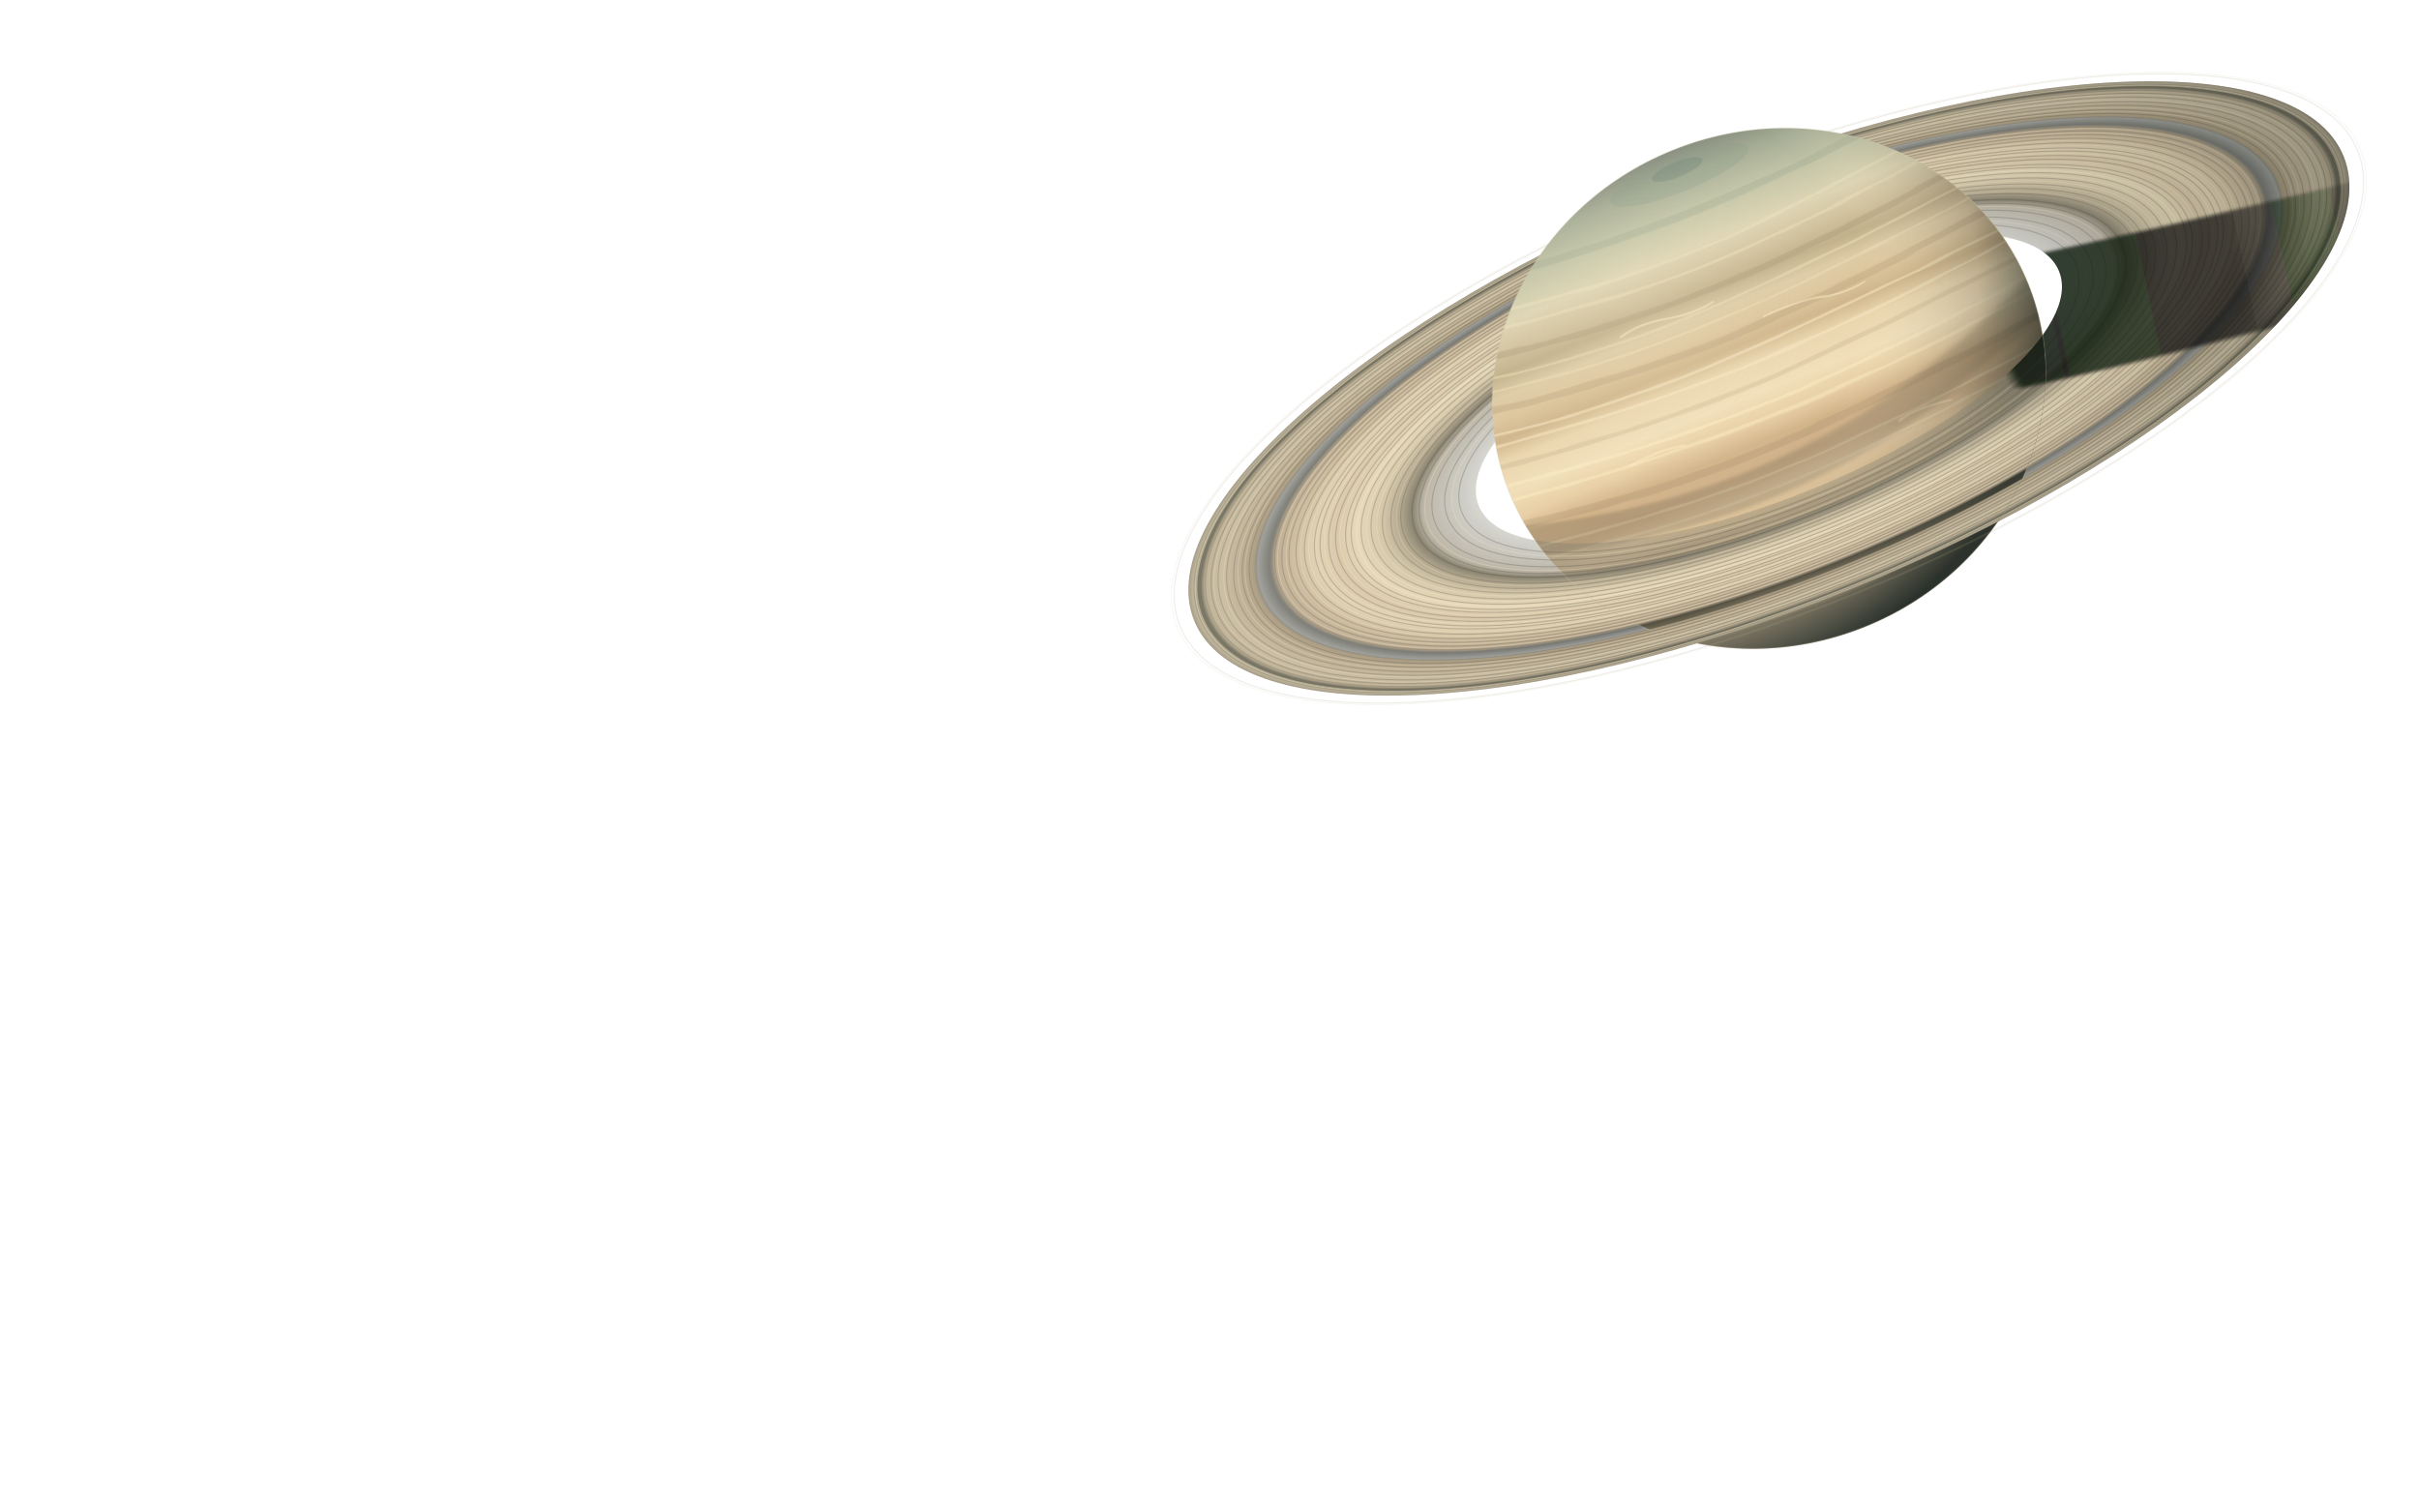
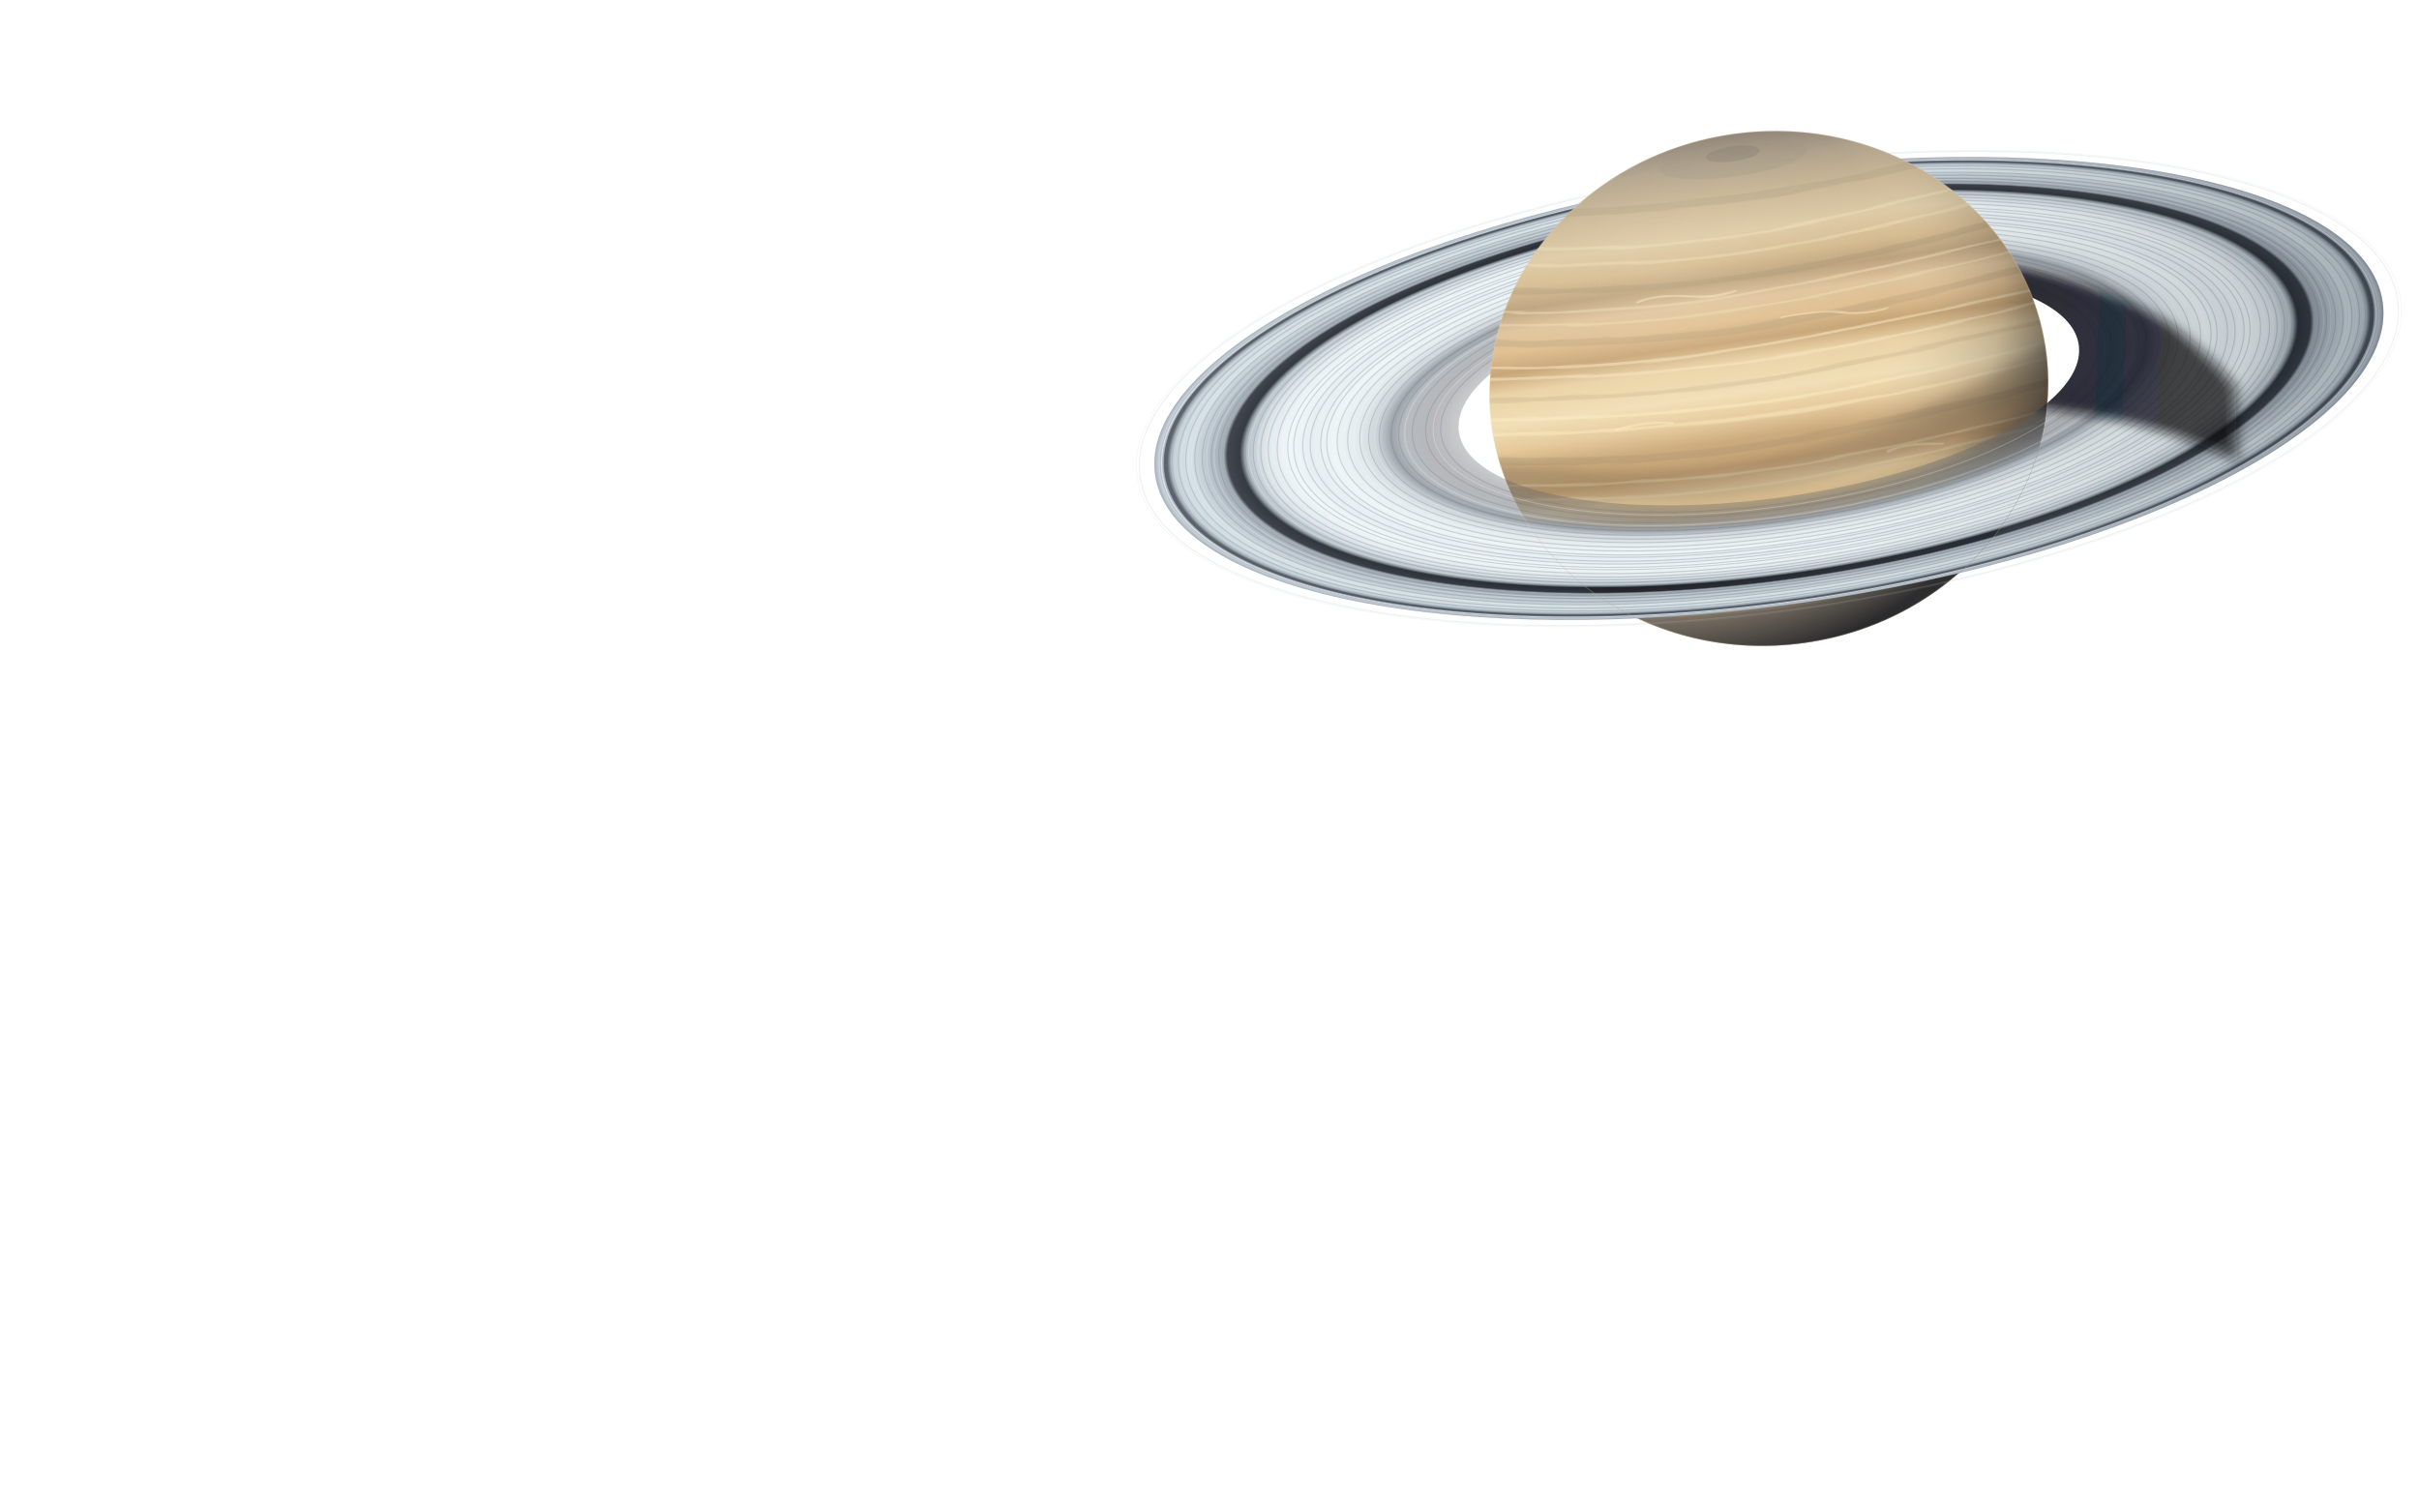
<svg xmlns="http://www.w3.org/2000/svg" viewBox="0 0 1600 1000" fill="none">
  <defs>
    <ellipse id="globe" rx="185" ry="170" />
    <clipPath id="disc">
      <use href="#globe" />
    </clipPath>
    <clipPath id="front">
      <path d="M-440 0H440V180H-440Z" />
    </clipPath>
    <clipPath id="annulus">
      <path clip-rule="evenodd" d="M410 0A410 143.5 0 1 1-410 0A410 143.5 0 1 1 410 0ZM207 0A207 72.45 0 1 0-207 0A207 72.45 0 1 0 207 0Z" />
    </clipPath>
    <linearGradient id="clouds" x1="0" y1="-170" x2="0" y2="170" gradientUnits="userSpaceOnUse">
-       <stop stop-color="#868d7e" />
-       <stop offset=".055" stop-color="#a6ad95" />
-       <stop offset=".12" stop-color="#c2c4a7" />
-       <stop offset=".19" stop-color="#ddd4b3" />
-       <stop offset=".24" stop-color="#d1c29e" />
-       <stop offset=".28" stop-color="#c1b08a" />
-       <stop offset=".32" stop-color="#ddcba6" />
-       <stop offset=".36" stop-color="#ddc69e" />
-       <stop offset=".4" stop-color="#cfb58b" />
-       <stop offset=".44" stop-color="#ead6af" />
-       <stop offset=".5" stop-color="#f1dfba" />
-       <stop offset=".55" stop-color="#e8cfa5" />
-       <stop offset=".59" stop-color="#d3b48a" />
-       <stop offset=".64" stop-color="#cfb18a" />
-       <stop offset=".68" stop-color="#e0c69f" />
-       <stop offset=".73" stop-color="#d9bd93" />
-       <stop offset=".78" stop-color="#bfa57e" />
-       <stop offset=".84" stop-color="#c3ad89" />
-       <stop offset=".9" stop-color="#b8a88b" />
-       <stop offset="1" stop-color="#9d9784" />
+       <stop stop-color="#8d8376" />
+       <stop offset=".055" stop-color="#afa18b" />
+       <stop offset=".12" stop-color="#c9b695" />
+       <stop offset=".19" stop-color="#ddcaa6" />
+       <stop offset=".24" stop-color="#d5bb91" />
+       <stop offset=".28" stop-color="#bca27d" />
+       <stop offset=".32" stop-color="#dfc49d" />
+       <stop offset=".36" stop-color="#dfbf91" />
+       <stop offset=".4" stop-color="#c6a475" />
+       <stop offset=".44" stop-color="#ead2a6" />
+       <stop offset=".5" stop-color="#f1dfb6" />
+       <stop offset=".55" stop-color="#e5c99b" />
+       <stop offset=".59" stop-color="#caaa7c" />
+       <stop offset=".64" stop-color="#c5a173" />
+       <stop offset=".68" stop-color="#e2c89a" />
+       <stop offset=".73" stop-color="#d4b585" />
+       <stop offset=".78" stop-color="#b59b78" />
+       <stop offset=".84" stop-color="#bda684" />
+       <stop offset=".9" stop-color="#b3a38c" />
+       <stop offset="1" stop-color="#968b7c" />
    </linearGradient>
    <radialGradient id="globe-light" cx=".34" cy=".27" r=".76">
-       <stop stop-color="#fff7db" stop-opacity=".16" />
-       <stop offset=".53" stop-color="#fff7db" stop-opacity="0" />
-       <stop offset=".8" stop-color="#272a24" stop-opacity=".22" />
-       <stop offset="1" stop-color="#101a17" stop-opacity=".82" />
+       <stop stop-color="#fff2d6" stop-opacity=".16" />
+       <stop offset=".53" stop-color="#fff2d6" stop-opacity="0" />
+       <stop offset=".8" stop-color="#302c29" stop-opacity=".22" />
+       <stop offset="1" stop-color="#12151b" stop-opacity=".82" />
    </radialGradient>
    <radialGradient id="ring-colours" cx="0" cy="0" r="410" gradientUnits="userSpaceOnUse" gradientTransform="scale(1 .35)">
-       <stop offset=".5" stop-color="#706f61" stop-opacity=".28" />
-       <stop offset=".55" stop-color="#8b8675" stop-opacity=".48" />
-       <stop offset=".595" stop-color="#958b76" stop-opacity=".65" />
-       <stop offset=".615" stop-color="#827c6b" />
-       <stop offset=".635" stop-color="#ada28a" />
-       <stop offset=".665" stop-color="#d0c3a6" />
-       <stop offset=".71" stop-color="#e5d7b8" />
-       <stop offset=".745" stop-color="#d7c6a8" />
-       <stop offset=".78" stop-color="#e0d1b2" />
-       <stop offset=".82" stop-color="#cab99c" />
-       <stop offset=".851" stop-color="#b8a88f" />
-       <stop offset=".861" stop-color="#292b25" stop-opacity=".65" />
-       <stop offset=".881" stop-color="#292b25" stop-opacity=".48" />
-       <stop offset=".887" stop-color="#a4967d" />
-       <stop offset=".91" stop-color="#b6a88e" />
-       <stop offset=".944" stop-color="#c6b99f" />
-       <stop offset=".971" stop-color="#b9ac92" />
-       <stop offset=".979" stop-color="#6b6859" />
-       <stop offset=".984" stop-color="#6b6859" />
-       <stop offset=".988" stop-color="#c5baa0" />
-       <stop offset="1" stop-color="#9b927e" />
+       <stop offset=".5" stop-color="#45494f" stop-opacity=".28" />
+       <stop offset=".55" stop-color="#62666c" stop-opacity=".48" />
+       <stop offset=".595" stop-color="#8c949b" stop-opacity=".65" />
+       <stop offset=".615" stop-color="#989fa5" />
+       <stop offset=".635" stop-color="#c5cdd2" />
+       <stop offset=".665" stop-color="#e1e8eb" />
+       <stop offset=".71" stop-color="#edf4f6" />
+       <stop offset=".745" stop-color="#e4edf1" />
+       <stop offset=".78" stop-color="#f0f6f8" />
+       <stop offset=".82" stop-color="#dce5e9" />
+       <stop offset=".851" stop-color="#aeb9c1" />
+       <stop offset=".861" stop-color="#171c25" stop-opacity=".95" />
+       <stop offset=".881" stop-color="#171c25" stop-opacity=".9" />
+       <stop offset=".887" stop-color="#98a2ac" />
+       <stop offset=".91" stop-color="#b0bbc4" />
+       <stop offset=".944" stop-color="#d4dfe5" />
+       <stop offset=".971" stop-color="#becbd3" />
+       <stop offset=".979" stop-color="#48505b" />
+       <stop offset=".984" stop-color="#48505b" />
+       <stop offset=".988" stop-color="#dce5ea" />
+       <stop offset="1" stop-color="#9ca7b3" />
    </radialGradient>
    <linearGradient id="ring-light" x1="-410" y1="-80" x2="410" y2="95" gradientUnits="userSpaceOnUse">
-       <stop stop-color="#fff5d6" stop-opacity=".12" />
-       <stop offset=".4" stop-color="#fff5d6" stop-opacity="0" />
-       <stop offset="1" stop-color="#101913" stop-opacity=".27" />
+       <stop stop-color="#f5fbff" stop-opacity=".12" />
+       <stop offset=".4" stop-color="#f5fbff" stop-opacity="0" />
+       <stop offset="1" stop-color="#111924" stop-opacity=".27" />
    </linearGradient>
    <linearGradient id="cast-shadow" x1="150" y1="20" x2="404" y2="65" gradientUnits="userSpaceOnUse">
-       <stop stop-color="#0b1210" stop-opacity=".84" />
-       <stop offset=".65" stop-color="#0b1210" stop-opacity=".7" />
-       <stop offset="1" stop-color="#0b1210" stop-opacity=".12" />
+       <stop stop-color="#070e17" stop-opacity=".84" />
+       <stop offset=".65" stop-color="#070e17" stop-opacity=".7" />
+       <stop offset="1" stop-color="#070e17" stop-opacity=".12" />
    </linearGradient>
    <filter id="cloud-detail" x="-4%" y="-15%" width="108%" height="130%">
      <feTurbulence type="fractalNoise" baseFrequency=".018 .23" numOctaves="2" seed="12" result="waves" />
      <feDisplacementMap in="SourceGraphic" in2="waves" scale="2.5" xChannelSelector="R" yChannelSelector="G" />
      <feGaussianBlur stdDeviation=".28" />
    </filter>
    <filter id="shadow-edge">
-       <feGaussianBlur stdDeviation="2" />
+       <feGaussianBlur stdDeviation="4" />
    </filter>
    <g id="rings">
      <g clip-path="url(#annulus)">
        <ellipse rx="410" ry="143.5" fill="url(#ring-colours)" />
-         <g stroke="#4a493c" stroke-opacity=".27" stroke-width=".75">
+         <g stroke="#68727d" stroke-opacity=".27" stroke-width=".75">
          <ellipse rx="219" ry="76.65" />
          <ellipse rx="229" ry="80.15" />
          <ellipse rx="238" ry="83.3" />
          <ellipse rx="247" ry="86.45" />
          <ellipse rx="252" ry="88.2" />
          <ellipse rx="260" ry="91" />
          <ellipse rx="267" ry="93.45" />
          <ellipse rx="273" ry="95.55" />
          <ellipse rx="281" ry="98.35" />
          <ellipse rx="288" ry="100.8" />
          <ellipse rx="295" ry="103.25" />
          <ellipse rx="299" ry="104.65" />
          <ellipse rx="306" ry="107.1" />
          <ellipse rx="311" ry="108.85" />
          <ellipse rx="317" ry="110.95" />
          <ellipse rx="321" ry="112.35" />
          <ellipse rx="328" ry="114.8" />
          <ellipse rx="334" ry="116.9" />
          <ellipse rx="339" ry="118.65" />
          <ellipse rx="344" ry="120.4" />
          <ellipse rx="349" ry="122.15" />
          <ellipse rx="367" ry="128.45" />
          <ellipse rx="372" ry="130.2" />
          <ellipse rx="378" ry="132.3" />
          <ellipse rx="383" ry="134.05" />
          <ellipse rx="389" ry="136.15" />
          <ellipse rx="394" ry="137.9" />
          <ellipse rx="398" ry="139.3" />
          <ellipse rx="406" ry="142.1" />
        </g>
-         <g stroke="#fff1ce" stroke-opacity=".26" stroke-width=".65">
+         <g stroke="#f6fbff" stroke-opacity=".26" stroke-width=".65">
          <ellipse rx="224" ry="78.4" />
          <ellipse rx="243" ry="85.05" />
          <ellipse rx="263" ry="92.05" />
          <ellipse rx="277" ry="96.95" />
          <ellipse rx="284" ry="99.4" />
          <ellipse rx="291" ry="101.85" />
          <ellipse rx="303" ry="106.05" />
          <ellipse rx="314" ry="109.9" />
          <ellipse rx="325" ry="113.75" />
          <ellipse rx="331" ry="115.85" />
          <ellipse rx="341" ry="119.35" />
          <ellipse rx="347" ry="121.45" />
          <ellipse rx="370" ry="129.5" />
          <ellipse rx="375" ry="131.25" />
          <ellipse rx="385" ry="134.75" />
          <ellipse rx="392" ry="137.2" />
          <ellipse rx="404" ry="141.4" />
        </g>
        <ellipse rx="410" ry="143.5" fill="url(#ring-light)" />
-         <path d="M143-26Q253-5 431 21L441 101Q273 83 153 62Z" fill="url(#cast-shadow)" filter="url(#shadow-edge)" />
+         <path d="M154-63Q221-44 270-4Q291 17 306 42L300 91Q249 54 160 34Z" fill="url(#cast-shadow)" filter="url(#shadow-edge)" />
      </g>
-       <ellipse rx="420" ry="147" stroke="#b3a78b" stroke-opacity=".21" stroke-width=".75" />
-       <ellipse rx="422" ry="147.7" stroke="#b3a78b" stroke-opacity=".12" stroke-width=".55" />
+       <ellipse rx="420" ry="147" stroke="#aebcc5" stroke-opacity=".21" stroke-width=".75" />
+       <ellipse rx="422" ry="147.7" stroke="#aebcc5" stroke-opacity=".12" stroke-width=".55" />
    </g>
  </defs>
-   <g transform="translate(1170 257) rotate(-22)">
+   <g transform="translate(1170 257) rotate(-8)">
    <use href="#rings" />
    <g clip-path="url(#disc)">
      <use href="#globe" fill="url(#clouds)" />
      <g filter="url(#cloud-detail)" stroke-linecap="round">
-         <path d="M-160-139Q0-116 160-139" stroke="#a3ab91" stroke-width="5" opacity=".4" />
+         <path d="M-160-139Q0-116 160-139" stroke="#ac9e88" stroke-width="5" opacity=".4" />
        <path d="M-180-119Q-56-99 13-103T180-119M-188-109Q-58-88 28-92T188-109" stroke="#efe3bd" stroke-width="2" opacity=".43" />
        <path d="M-190-92Q-70-72 24-76T190-92" stroke="#a49373" stroke-width="4" opacity=".34" />
        <path d="M-195-80Q-103-61-11-64T195-80M-198-71Q-90-51 9-55T198-71" stroke="#ecdbb4" stroke-width="1.6" opacity=".56" />
        <path d="M-196-58Q-74-38 18-42T196-58" stroke="#b19b77" stroke-width="4.5" opacity=".35" />
        <path d="M-200-42Q-99-25-1-29T200-42M-200-34Q-65-16 32-20T200-34" stroke="#f8e8c5" stroke-width="1.8" opacity=".55" />
        <path d="M-201-20Q-60-2 24-7T201-20" stroke="#bca783" stroke-width="3" opacity=".28" />
        <path d="M-200-7Q-65 11 26 8T200-7M-200 3Q-70 20 31 17T200 3" stroke="#fff0c9" stroke-width="2.2" opacity=".42" />
        <path d="M-200 20Q-85 40 6 36T200 20" stroke="#a68d6b" stroke-width="5" opacity=".3" />
        <path d="M-200 37Q-62 57 33 52T200 37M-200 46Q-74 66 14 62T200 46" stroke="#eddbb3" stroke-width="1.7" opacity=".5" />
        <path d="M-197 64Q-55 84 25 80T197 64" stroke="#a8916f" stroke-width="3" opacity=".28" />
        <path d="M-193 79Q-69 100 18 95T193 79M-190 89Q-72 108 24 104T190 89" stroke="#e9d6af" stroke-width="1.5" opacity=".5" />
        <path d="M-187 105Q-51 128 34 122T187 105" stroke="#a18b69" stroke-width="3" opacity=".31" />
        <path d="M-180 126Q-60 147 20 143T180 126" stroke="#e4d3ae" stroke-width="2" opacity=".4" />
        <path d="M-79-68Q-63-72-45-68T-13-67M15-45Q37-47 55-43T85-42M-104 13Q-85 10-66 14M72 52Q89 48 109 52" stroke="#fff0ca" stroke-width="1.3" opacity=".5" />
      </g>
-       <ellipse cx="-2" cy="-153" rx="49" ry="11" fill="#899987" opacity=".28" />
-       <ellipse cx="-2" cy="-157" rx="18" ry="5" fill="#627b70" opacity=".28" />
-       <path d="M-190 22Q-45 65 89 30Q145 15 191-6L205 18Q135 39 96 52Q-40 88-190 43Z" fill="#494333" opacity=".22" filter="url(#shadow-edge)" />
+       <ellipse cx="-2" cy="-153" rx="49" ry="11" fill="#9c9282" opacity=".28" />
+       <ellipse cx="-2" cy="-157" rx="18" ry="5" fill="#756f65" opacity=".28" />
+       <path d="M-190 22Q-45 65 89 30Q145 15 191-6L205 18Q135 39 96 52Q-40 88-190 43Z" fill="#4c4339" opacity=".22" filter="url(#shadow-edge)" />
      <use href="#globe" fill="url(#globe-light)" />
    </g>
-     <use href="#globe" stroke="#d4cbb1" stroke-opacity=".2" stroke-width="1" />
+     <use href="#globe" stroke="#e0d5bd" stroke-opacity=".2" stroke-width="1" />
    <g clip-path="url(#disc)">
      <g clip-path="url(#front)">
        <use href="#rings" />
      </g>
    </g>
  </g>
</svg>
